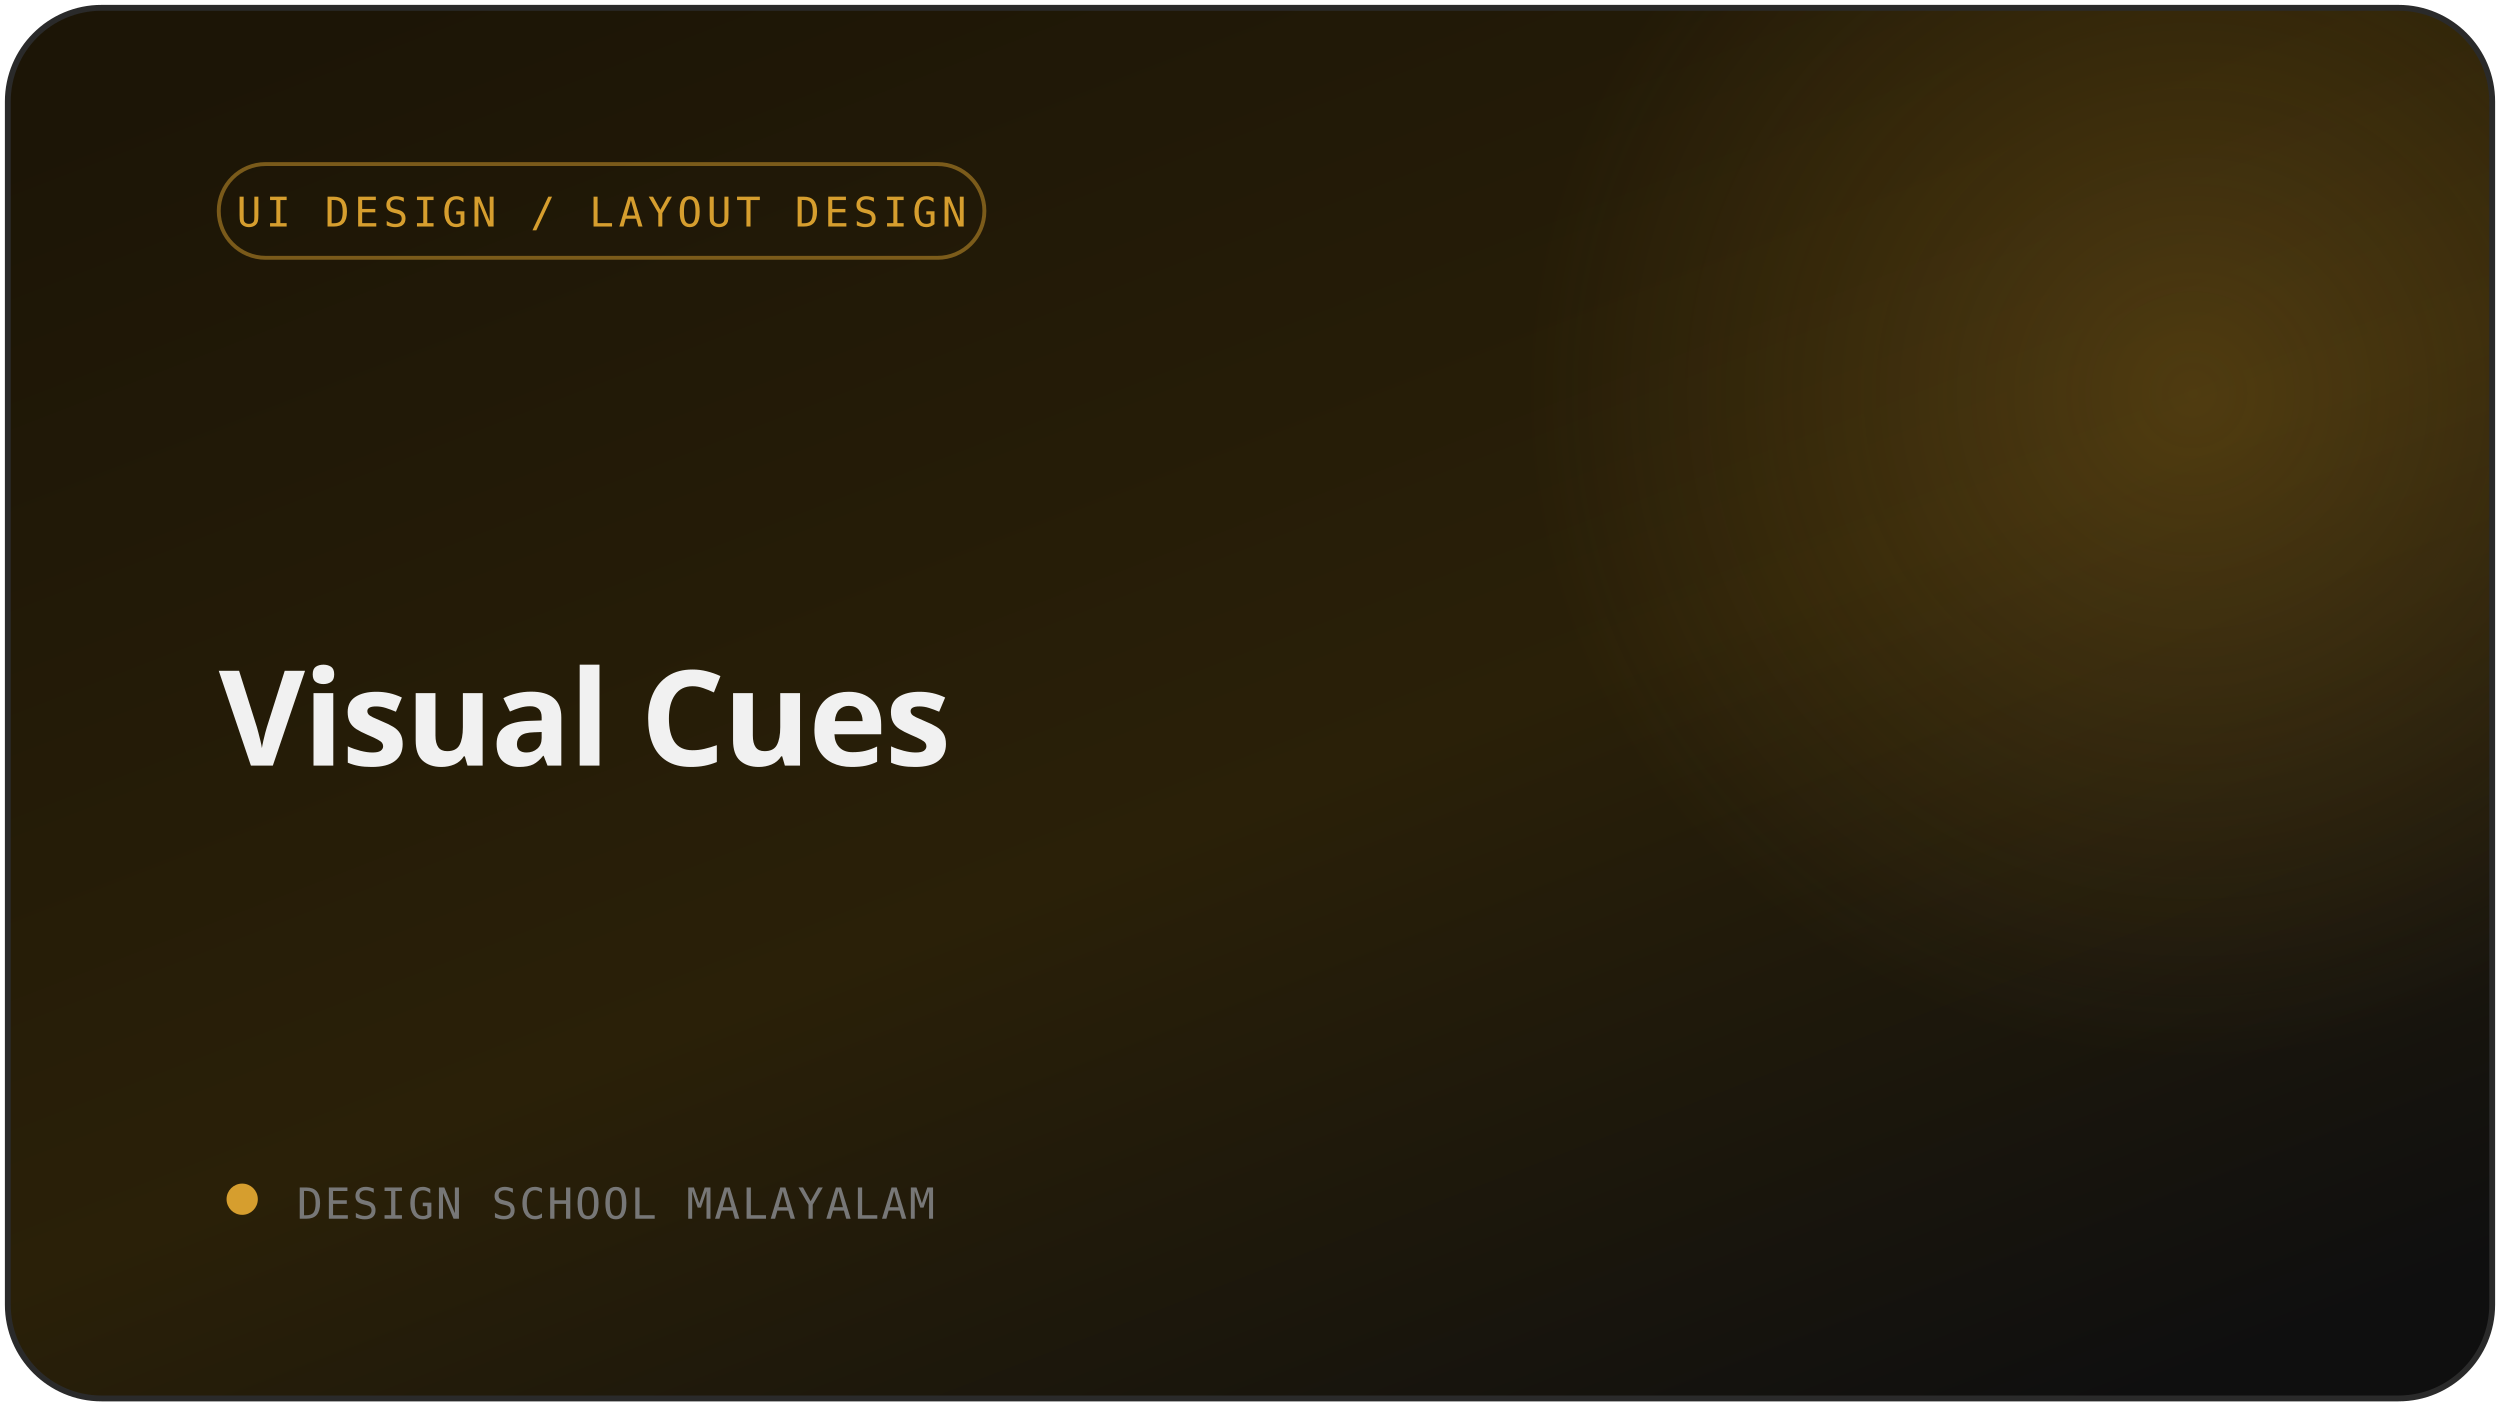
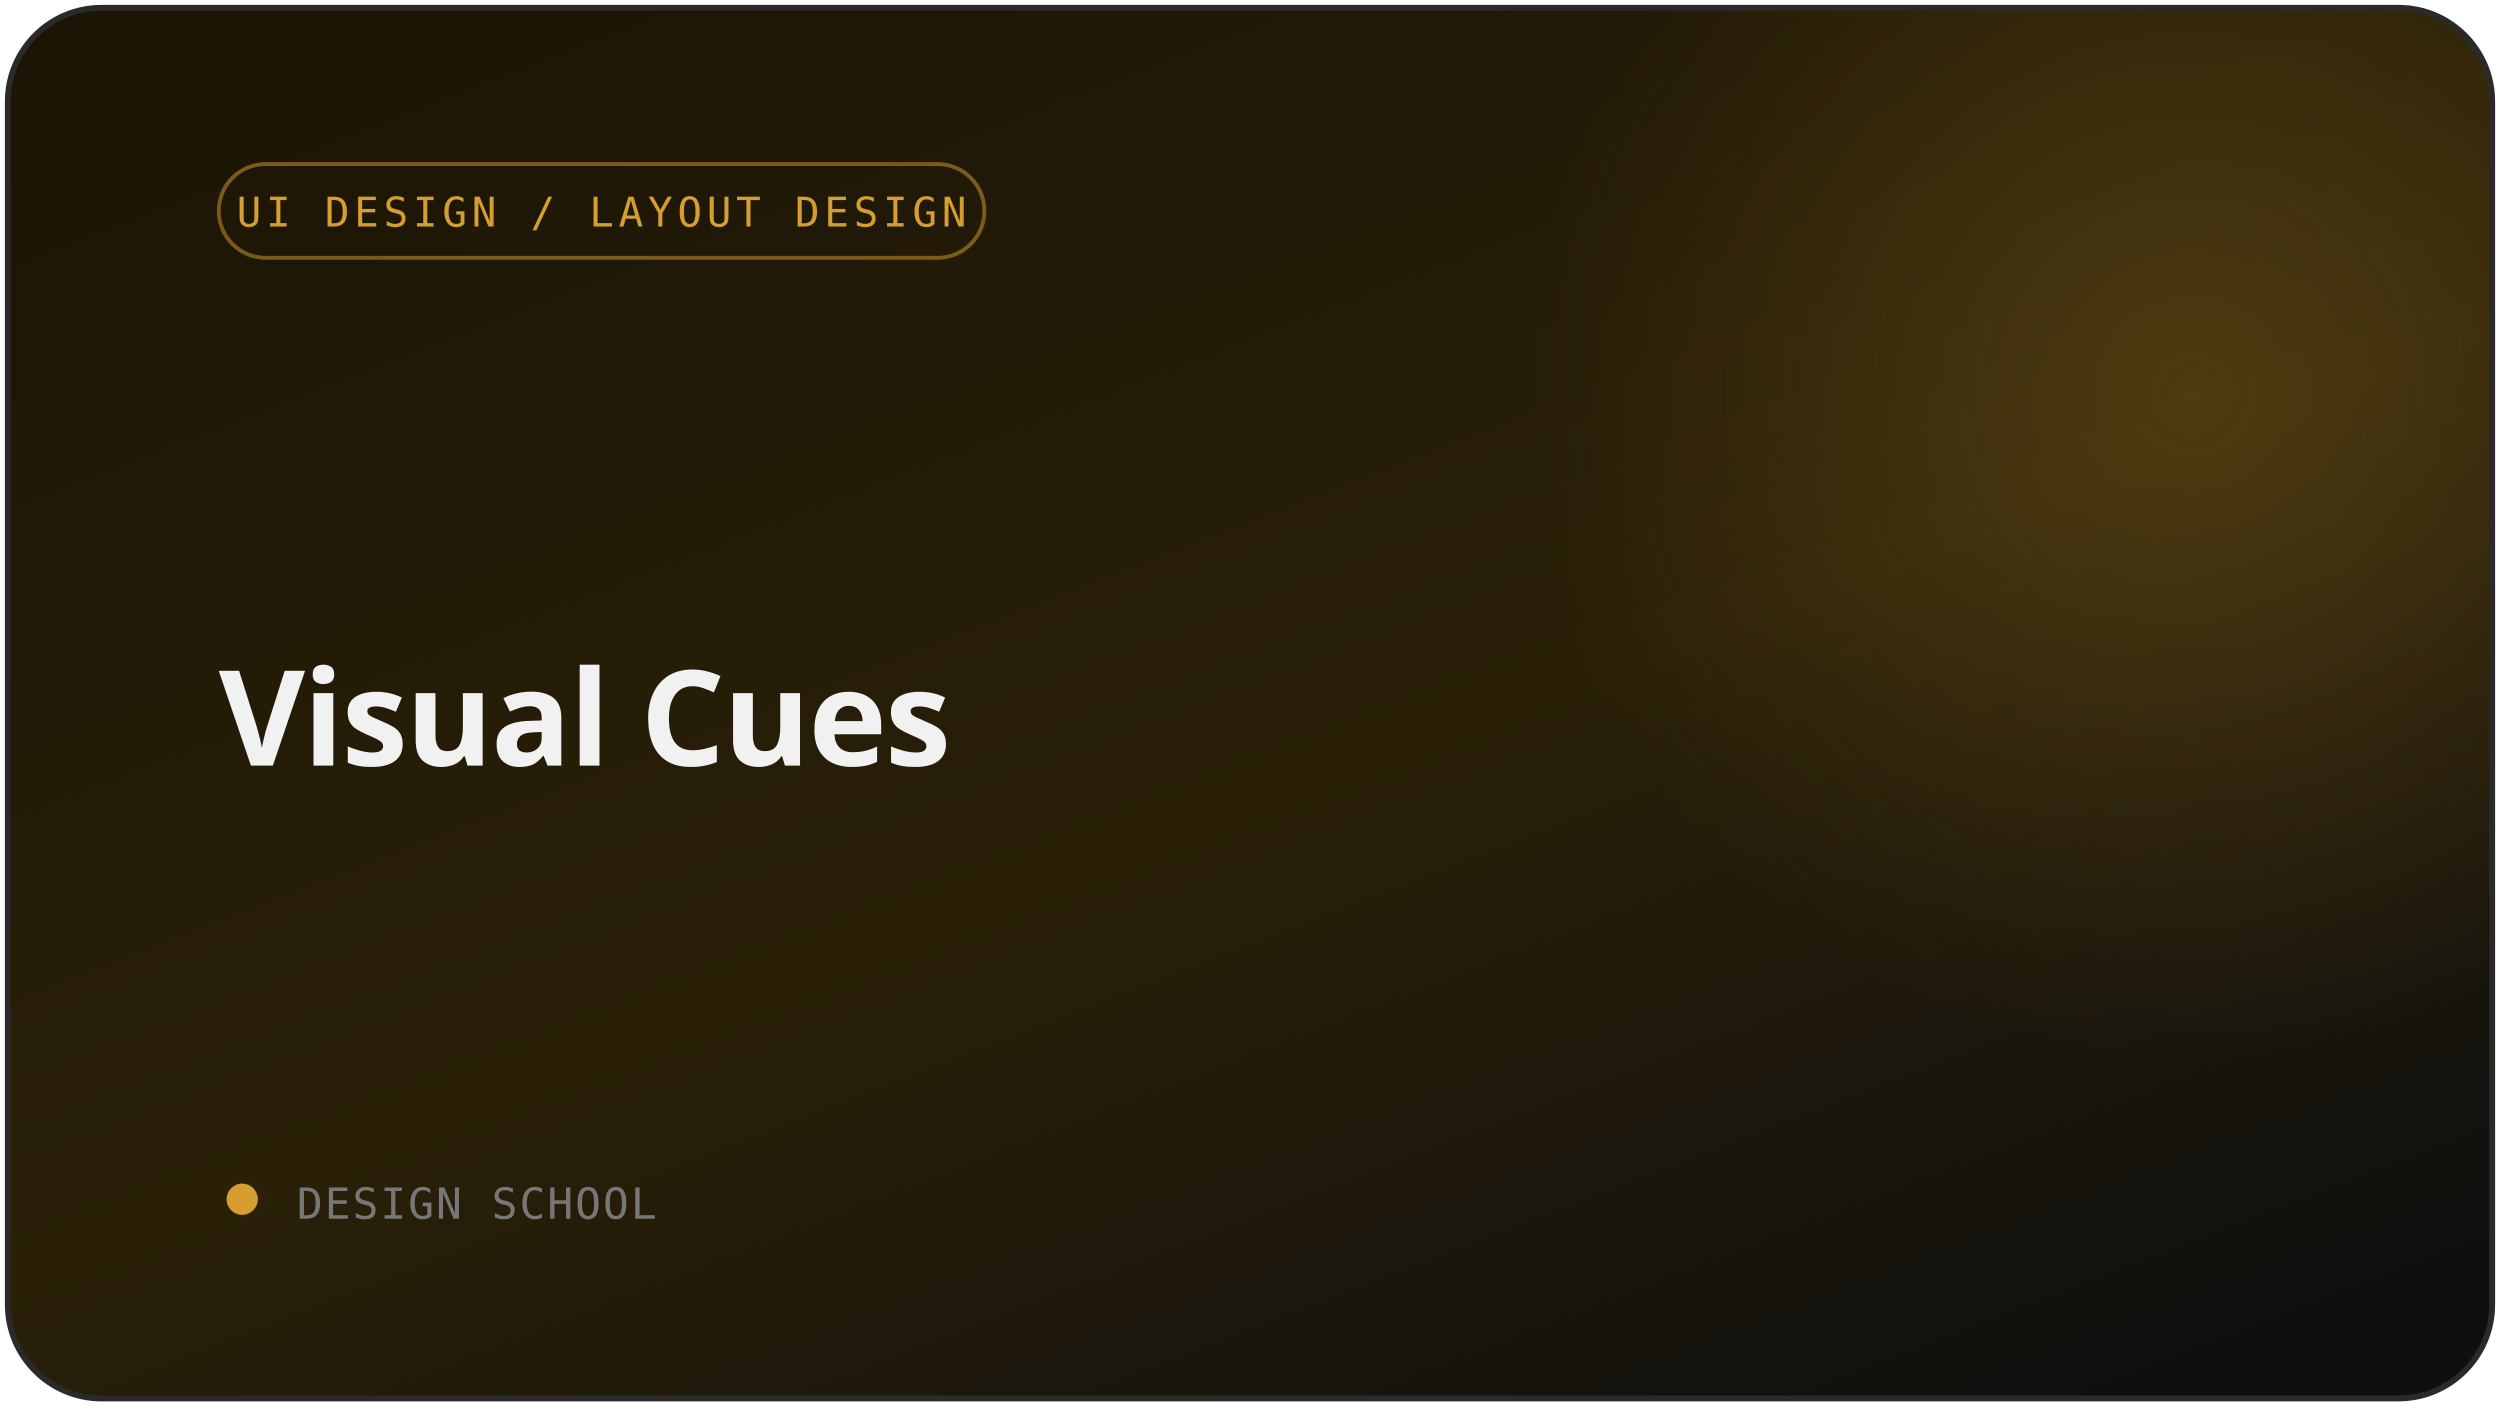
<svg xmlns="http://www.w3.org/2000/svg" viewBox="0 0 640 360" width="100%" height="100%">
  <defs>
    <linearGradient id="banner-bg" x1="15%" y1="0%" x2="85%" y2="100%">
      <stop offset="0%" stop-color="#1c1506" />
      <stop offset="55%" stop-color="#2a2008" />
      <stop offset="100%" stop-color="#0f0f0f" />
    </linearGradient>
    <radialGradient id="banner-glow" cx="50%" cy="50%" r="50%">
      <stop offset="0%" stop-color="#D69E2E" stop-opacity="0.22" />
      <stop offset="100%" stop-color="#D69E2E" stop-opacity="0" />
    </radialGradient>
    <clipPath id="card-clip">
      <rect x="2" y="2" width="636" height="356" rx="24" />
    </clipPath>
  </defs>
  <g clip-path="url(#card-clip)">
    <rect width="640" height="360" fill="url(#banner-bg)" />
    <circle cx="561" cy="101" r="170" fill="url(#banner-glow)" />
    <rect x="56" y="42" width="196" height="24" rx="12" fill="none" stroke="#D69E2E" stroke-opacity="0.5" stroke-width="1" />
    <text x="154" y="58" fill="#D69E2E" font-family="'DM Mono', monospace" font-size="10.5" font-weight="500" letter-spacing="1.2px" text-anchor="middle">UI DESIGN / LAYOUT DESIGN</text>
    <text x="56" y="196" fill="#f1f1f1" font-family="'Google Sans Display', 'Google Sans', sans-serif" font-size="34" font-weight="700" letter-spacing="-0.5px">Visual Cues</text>
    <g transform="translate(56, 312)">
      <circle cx="6" cy="-5" r="4" fill="#D69E2E" />
-       <text x="20" y="0" fill="#777777" font-family="'DM Mono', monospace" font-size="11" font-weight="500" letter-spacing="0.5px">DESIGN SCHOOL MALAYALAM</text>
+       <text x="20" y="0" fill="#777777" font-family="'DM Mono', monospace" font-size="11" font-weight="500" letter-spacing="0.5px">DESIGN SCHOOL</text>
    </g>
  </g>
  <rect x="2" y="2" width="636" height="356" rx="24" fill="none" stroke="#2a2a2a" stroke-width="1.5" />
</svg>
